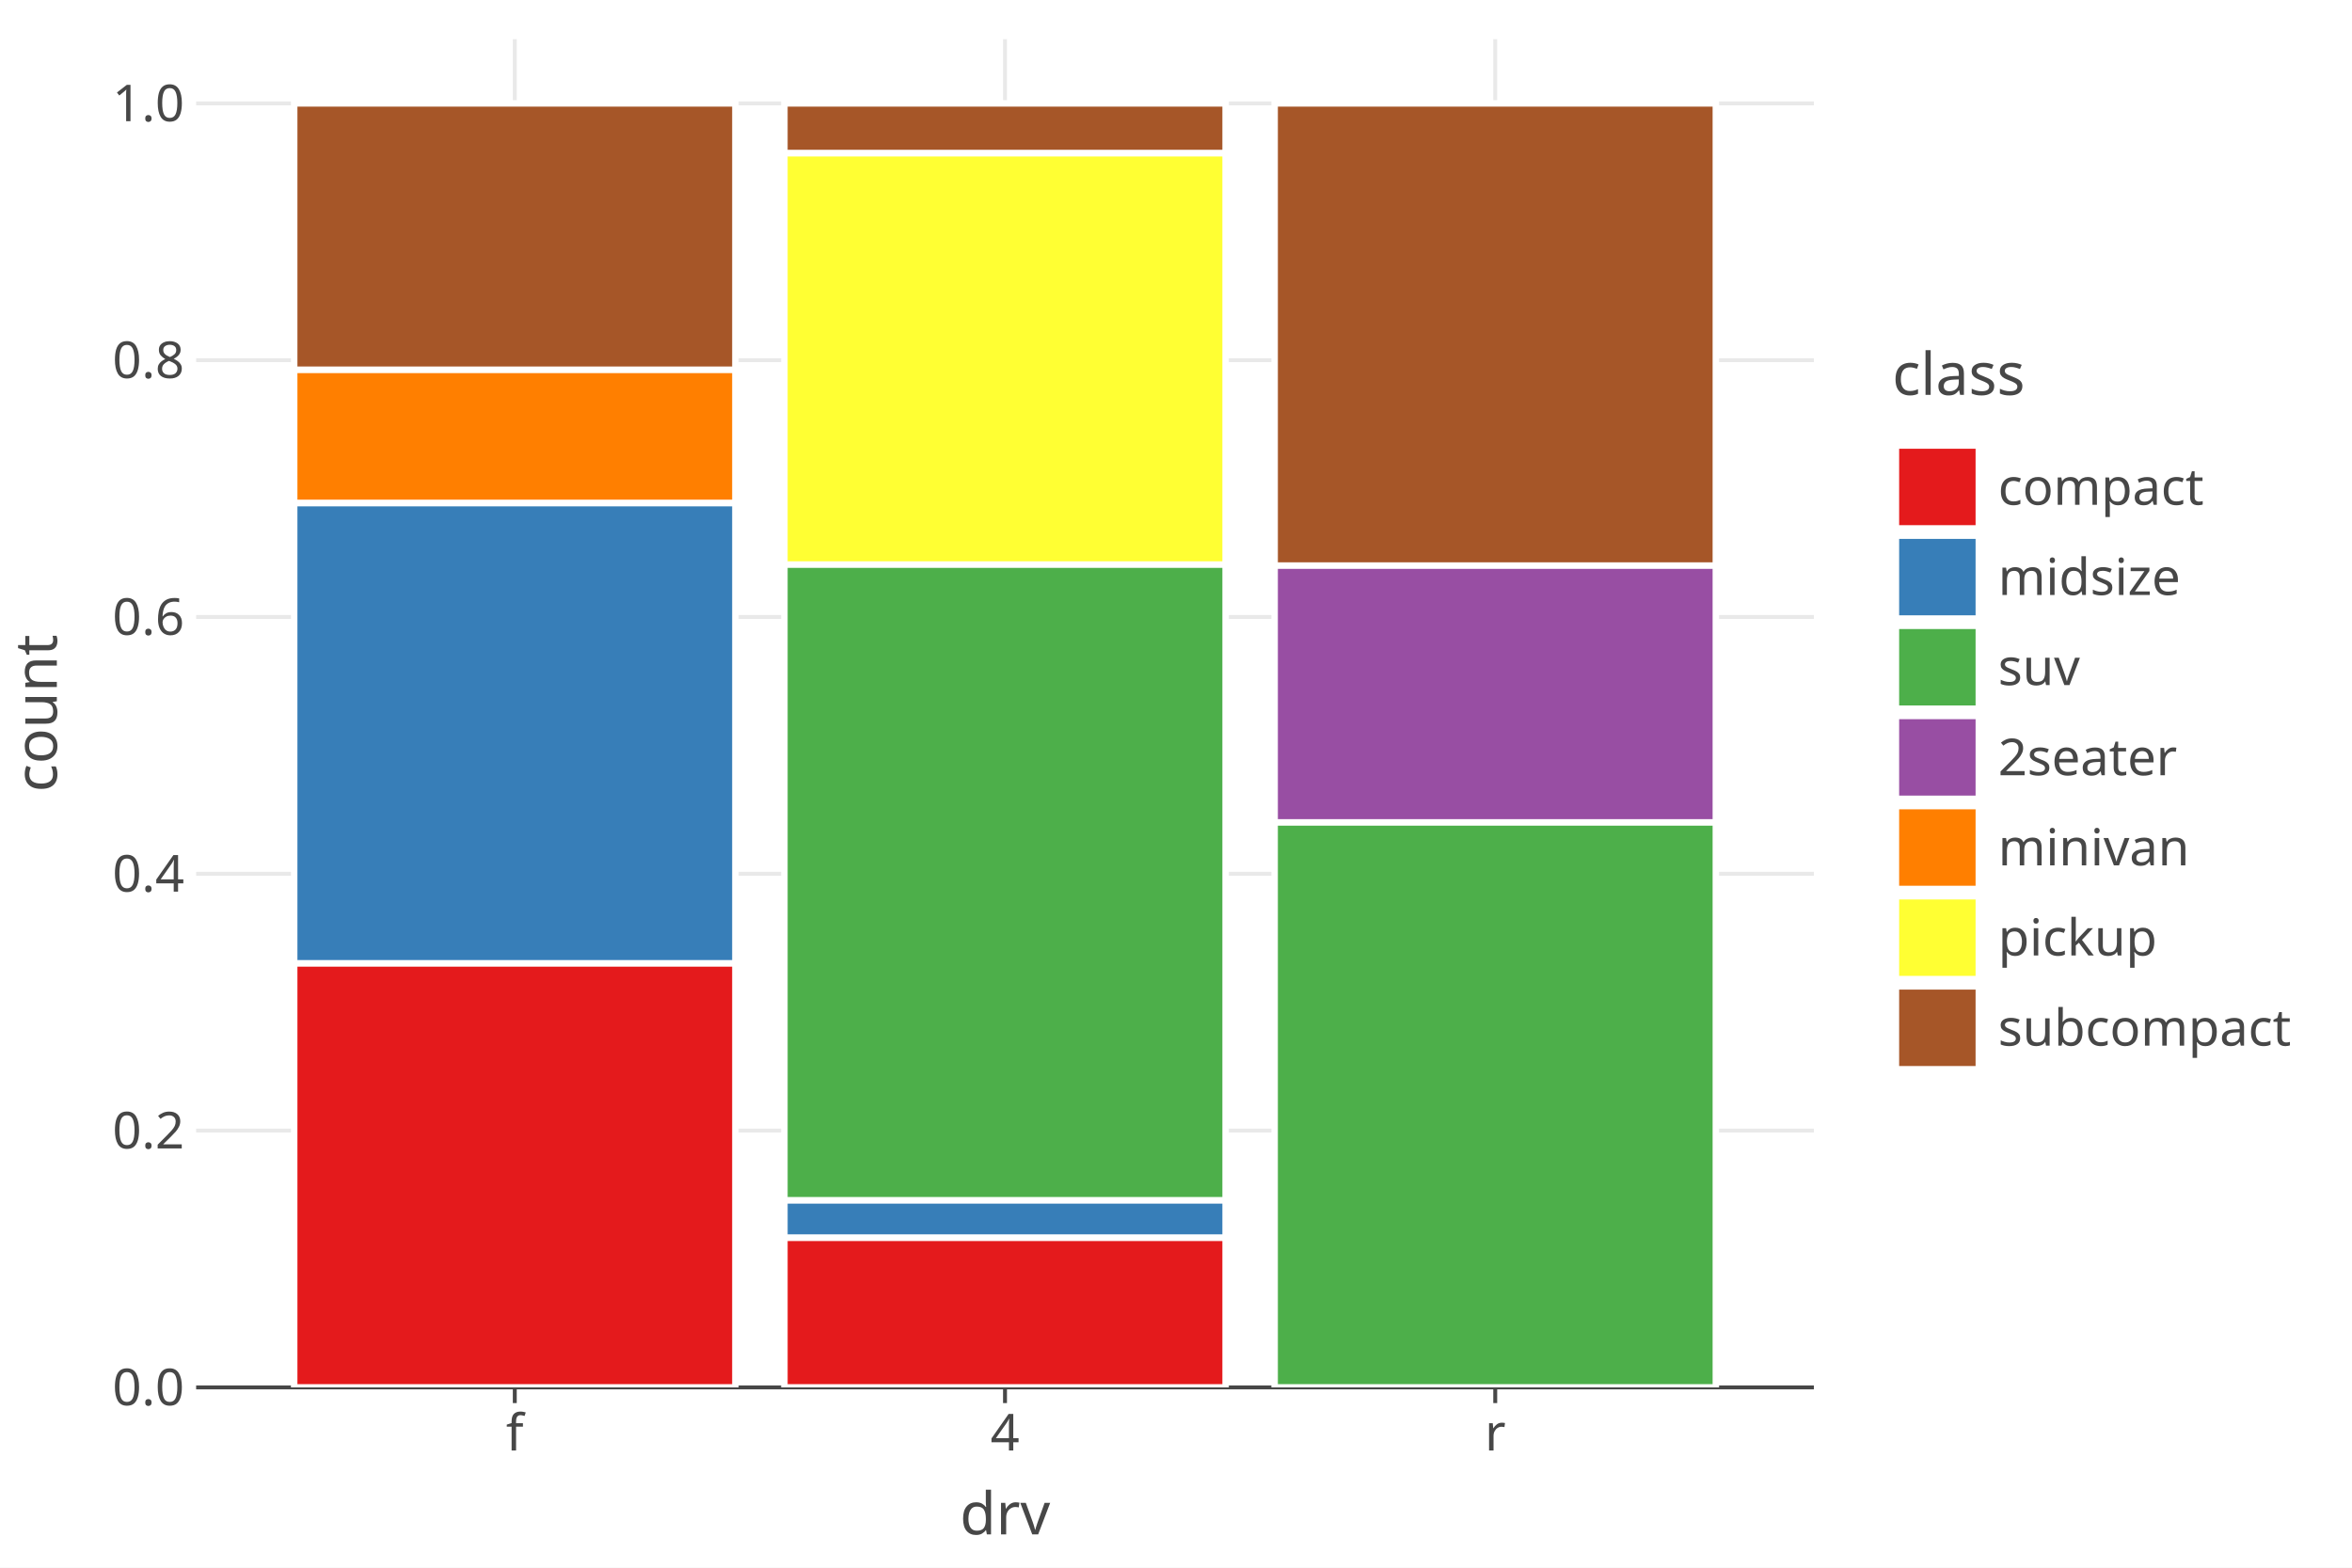
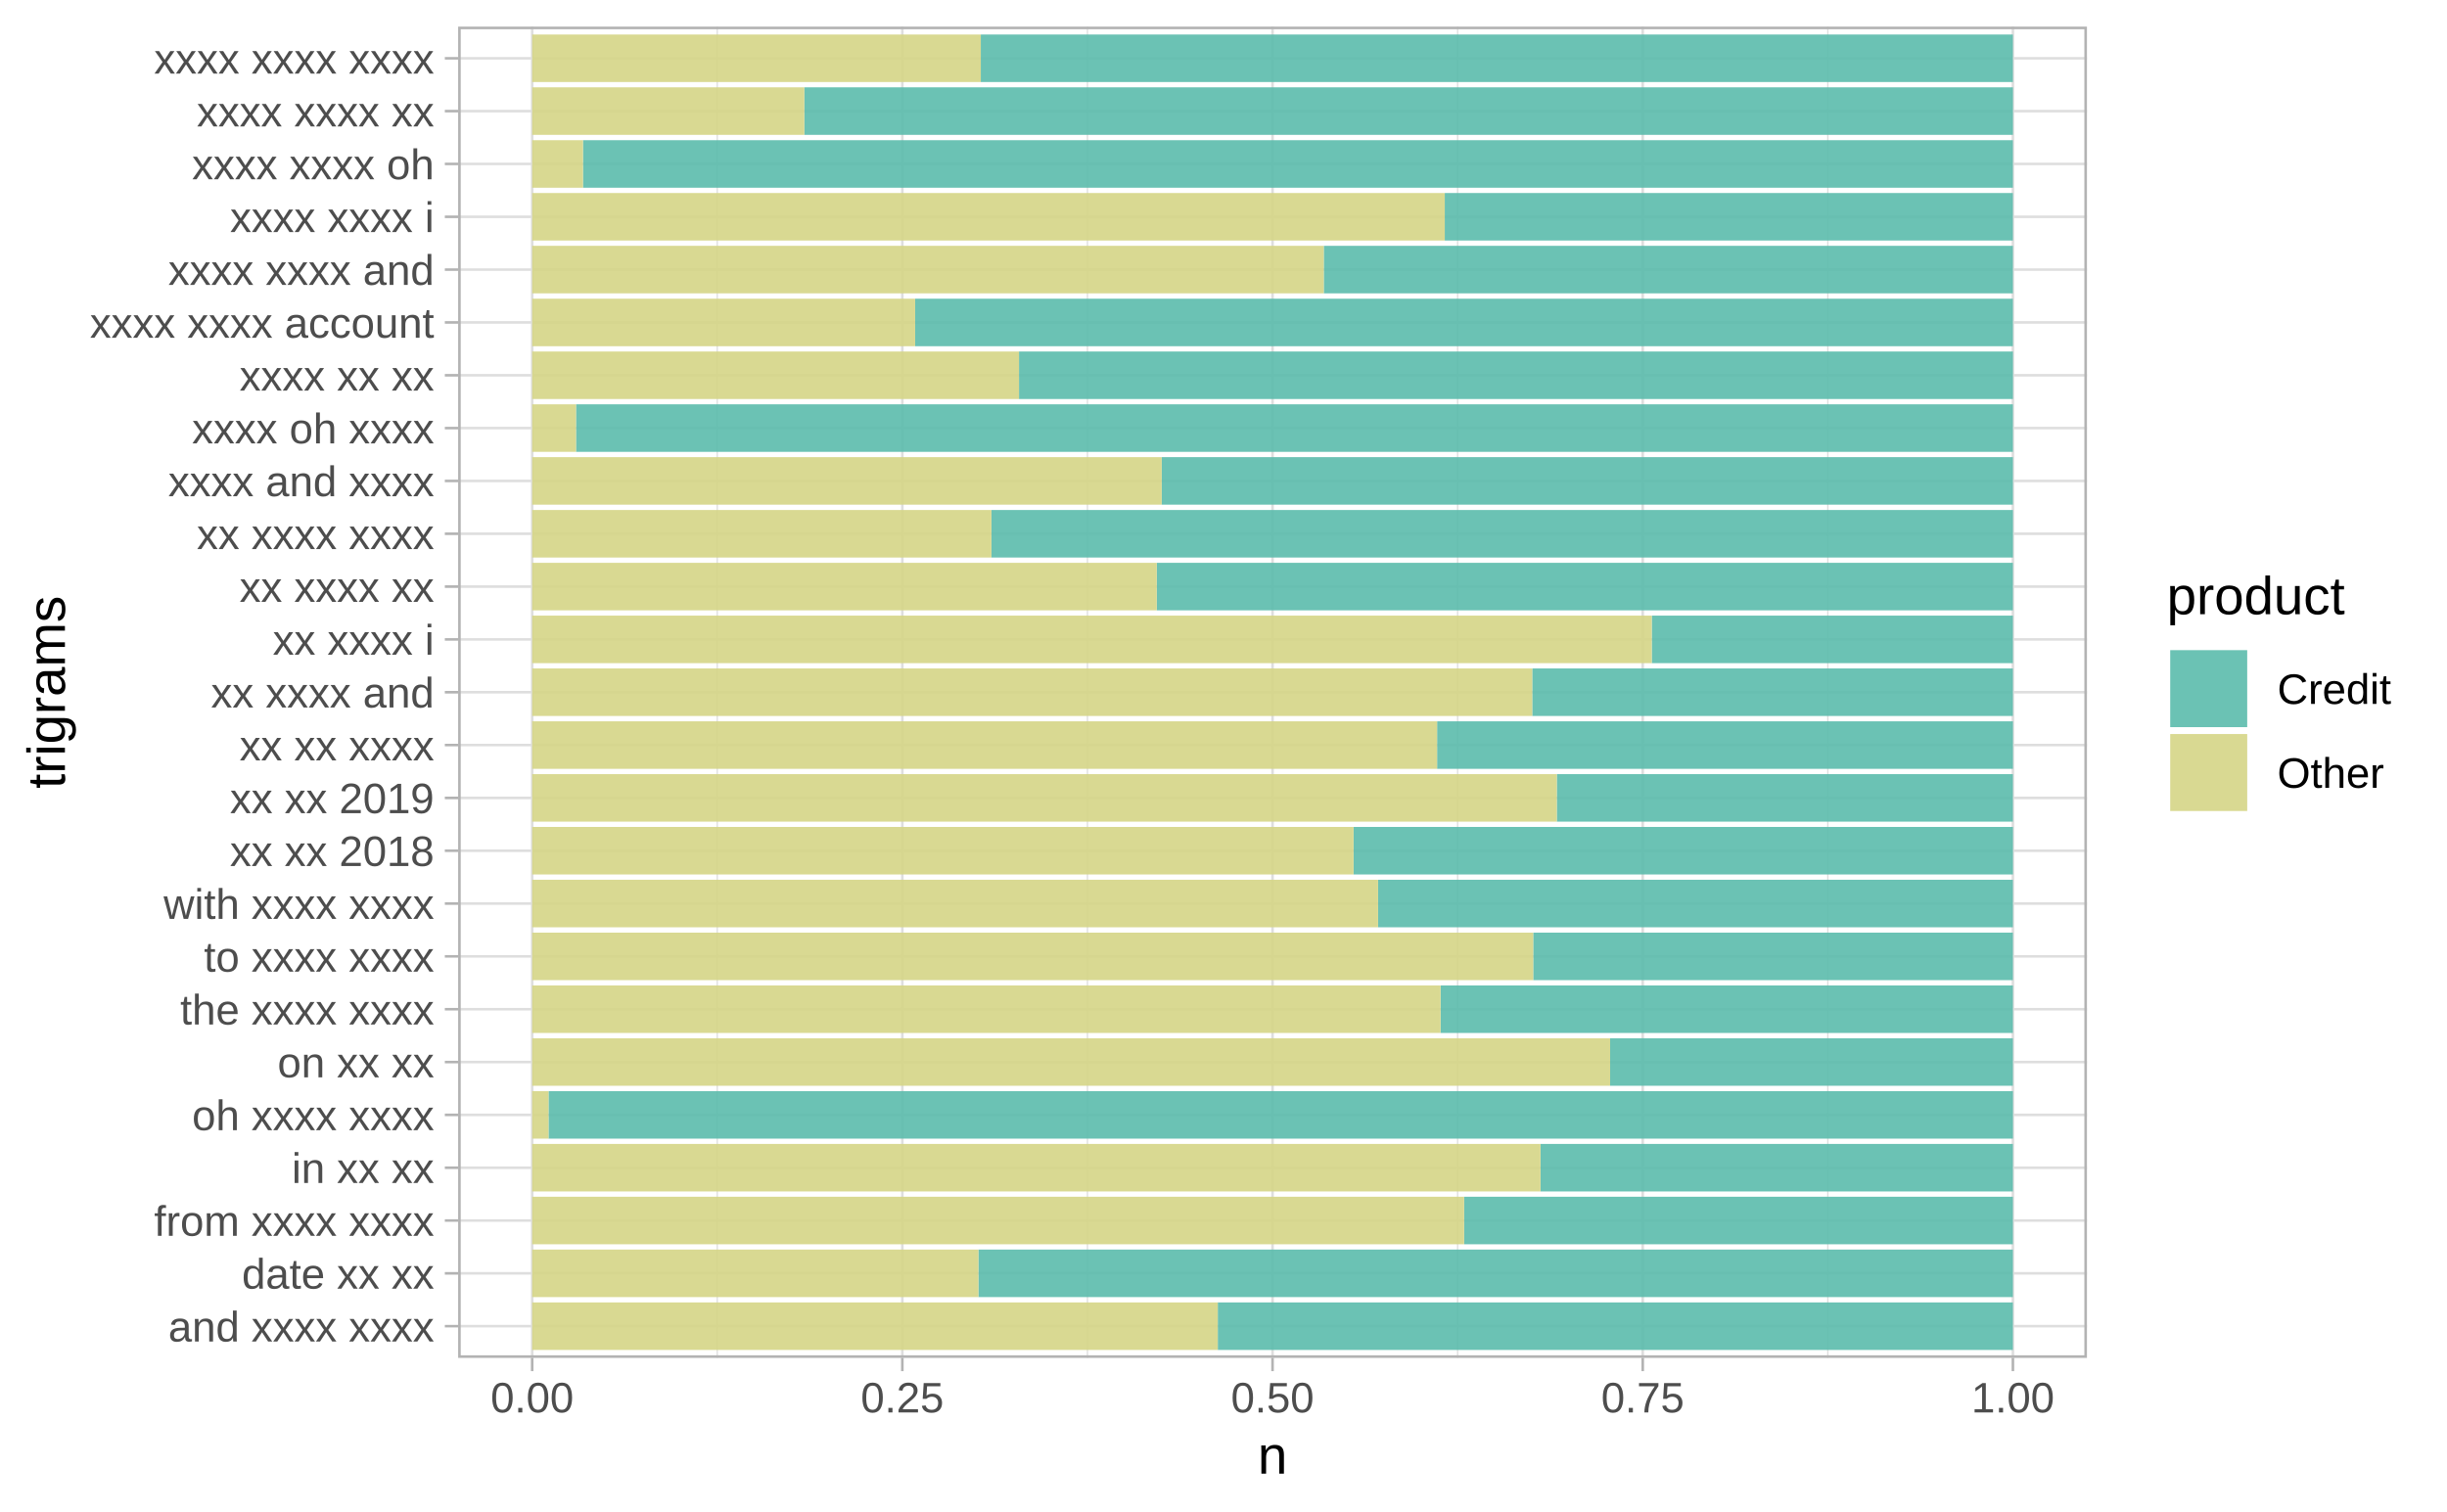
- <svg shape-rendering="geometricPrecision" width="600" height="400" style="font-family:Lucida Grande,sans-serif;user-select:none;-webkit-user-select:none;-moz-user-select:none;-ms-user-select:none;cursor:crosshair">
-   <style>
-     text{text-rendering:optimizeLegibility}#pkVVG4n .axis-text-x,#pkVVG4n .axis-text-y,#pkVVG4n .legend-item{fill:#474747;font-family:Lucida Grande,sans-serif;font-size:13px;font-weight:400;font-style:normal}
-   </style>
-   <g id="pkVVG4n">
-     <path fill-rule="evenodd" fill="#FFF" d="M0 0v400h600V0Z" />
-     <path stroke="#E9E9E9" d="M131.323 354V10m125.058 344V10m125.058 344V10" />
-     <path stroke="#474747" d="M131.323 354v4" />
-     <text class="axis-text-x" text-anchor="middle" dy=".7em" transform="translate(131.323 361)">f</text>
-     <path stroke="#474747" d="M256.381 354v4" />
-     <text class="axis-text-x" text-anchor="middle" dy=".7em" transform="translate(256.381 361)">4</text>
-     <path stroke="#474747" d="M381.439 354v4" />
-     <text class="axis-text-x" text-anchor="middle" dy=".7em" transform="translate(381.439 361)">r</text>
-     <path stroke="#474747" d="M50.035 354h412.691" />
-     <path stroke="#E9E9E9" d="M50.035 288.476h412.691M50.035 222.952h412.691M50.035 157.429h412.691M50.035 91.905h412.691M50.035 26.381h412.691" />
-     <text class="axis-text-y" text-anchor="end" dy=".35em" transform="translate(47.035 354)">0.0</text>
-     <text class="axis-text-y" text-anchor="end" dy=".35em" transform="translate(47.035 288.476)">0.2</text>
-     <text class="axis-text-y" text-anchor="end" dy=".35em" transform="translate(47.035 222.952)">0.4</text>
-     <text class="axis-text-y" text-anchor="end" dy=".35em" transform="translate(47.035 157.429)">0.6</text>
-     <text class="axis-text-y" text-anchor="end" dy=".35em" transform="translate(47.035 91.905)">0.8</text>
-     <text class="axis-text-y" text-anchor="end" dy=".35em" transform="translate(47.035 26.381)">1.0</text>
-     <g transform="translate(50.035 10)" clip-path="url(#cLd50mY)">
-       <defs>
-         <clipPath id="cLd50mY">
-           <path d="M0 0h412.691v344H0z" />
-         </clipPath>
-       </defs>
-       <path stroke="#FFF" fill="#A65628" stroke-width="1.65" d="M150.07 16.381h112.552v12.723H150.07zm-125.058 0h112.552v67.996H25.012zm250.115 0h112.552v117.943H275.127z" />
-       <path stroke="#FFF" fill="#FF3" stroke-width="1.65" d="M150.07 29.104h112.552v104.965H150.07z" />
-       <path stroke="#FFF" fill="#FF7F00" stroke-width="1.65" d="M25.012 84.377h112.552v33.998H25.012z" />
-       <path stroke="#FFF" fill="#984EA3" stroke-width="1.65" d="M275.127 134.324h112.552v65.524H275.127z" />
-       <path stroke="#FFF" fill="#4DAF4A" stroke-width="1.65" d="M150.07 134.069h112.552v162.219H150.07zm125.057 65.779h112.552V344H275.127z" />
-       <path stroke="#FFF" fill="#377EB8" stroke-width="1.65" d="M25.012 118.376h112.552v117.448H25.012zM150.07 296.288h112.552v9.542H150.07z" />
-       <path stroke="#FFF" fill="#E41A1C" stroke-width="1.65" d="M150.07 305.831h112.552V344H150.07zM25.012 235.824h112.552V344H25.012z" />
-     </g>
-     <text text-anchor="middle" style="fill:#474747;font-family:Lucida Grande,sans-serif;font-size:15px;font-weight:400;font-style:normal" transform="rotate(-90 98.25 83.75)">count</text>
-     <text text-anchor="middle" style="fill:#474747;font-family:Lucida Grande,sans-serif;font-size:15px;font-weight:400;font-style:normal" transform="translate(256.38 391.5)">drv</text>
-     <path stroke="#474747" stroke-width="0" fill="#FFF" d="M477.726 85.25H595v193.5H477.726z" />
-     <text style="fill:#474747;font-family:Lucida Grande,sans-serif;font-size:15px;font-weight:400;font-style:normal" transform="translate(482.726 100.75)">class</text>
-     <path stroke-width="0" fill="#FFF" d="M482.726 112.75h23v23h-23z" />
-     <path stroke="#FFF" fill="#E41A1C" stroke-width="1.5" d="M483.726 113.75h21v21h-21z" />
-     <path stroke="#FFF" fill-opacity="0" d="M482.726 112.75h23v23h-23z" />
-     <text class="legend-item" transform="translate(509.716 128.8)">compact</text>
-     <path stroke-width="0" fill="#FFF" d="M482.726 135.75h23v23h-23z" />
-     <path stroke="#FFF" fill="#377EB8" stroke-width="1.5" d="M483.726 136.75h21v21h-21z" />
-     <path stroke="#FFF" fill-opacity="0" d="M482.726 135.75h23v23h-23z" />
-     <text class="legend-item" transform="translate(509.716 151.8)">midsize</text>
-     <path stroke-width="0" fill="#FFF" d="M482.726 158.75h23v23h-23z" />
-     <path stroke="#FFF" fill="#4DAF4A" stroke-width="1.5" d="M483.726 159.75h21v21h-21z" />
-     <path stroke="#FFF" fill-opacity="0" d="M482.726 158.75h23v23h-23z" />
-     <text class="legend-item" transform="translate(509.716 174.8)">suv</text>
-     <path stroke-width="0" fill="#FFF" d="M482.726 181.75h23v23h-23z" />
-     <path stroke="#FFF" fill="#984EA3" stroke-width="1.5" d="M483.726 182.75h21v21h-21z" />
-     <path stroke="#FFF" fill-opacity="0" d="M482.726 181.75h23v23h-23z" />
-     <text class="legend-item" transform="translate(509.716 197.8)">2seater</text>
-     <path stroke-width="0" fill="#FFF" d="M482.726 204.75h23v23h-23z" />
-     <path stroke="#FFF" fill="#FF7F00" stroke-width="1.5" d="M483.726 205.75h21v21h-21z" />
-     <path stroke="#FFF" fill-opacity="0" d="M482.726 204.75h23v23h-23z" />
-     <text class="legend-item" transform="translate(509.716 220.8)">minivan</text>
-     <path stroke-width="0" fill="#FFF" d="M482.726 227.75h23v23h-23z" />
-     <path stroke="#FFF" fill="#FF3" stroke-width="1.5" d="M483.726 228.75h21v21h-21z" />
-     <path stroke="#FFF" fill-opacity="0" d="M482.726 227.75h23v23h-23z" />
-     <text class="legend-item" transform="translate(509.716 243.8)">pickup</text>
-     <path stroke-width="0" fill="#FFF" d="M482.726 250.75h23v23h-23z" />
-     <path stroke="#FFF" fill="#A65628" stroke-width="1.5" d="M483.726 251.75h21v21h-21z" />
-     <path stroke="#FFF" fill-opacity="0" d="M482.726 250.75h23v23h-23z" />
-     <text class="legend-item" transform="translate(509.716 266.8)">subcompact</text>
-     <path fill-opacity="0" stroke="#474747" stroke-width="0" d="M0 0v400h600V0Z" />
+ <svg xmlns="http://www.w3.org/2000/svg" class="svglite" width="504.00pt" height="311.47pt" viewBox="0 0 504.00 311.47">
+   <defs>
+     <style type="text/css">
+       
+     .svglite line, .svglite polyline, .svglite polygon, .svglite path, .svglite rect, .svglite circle {
+       fill: none;
+       stroke: #000000;
+       stroke-linecap: round;
+       stroke-linejoin: round;
+       stroke-miterlimit: 10.00;
+     }
+     .svglite text {
+       white-space: pre;
+     }
+   
+     </style>
+   </defs>
+   <rect width="100%" height="100%" style="stroke: none; fill: #FFFFFF;" />
+   <defs>
+     <clipPath id="cpMC4wMHw1MDQuMDB8MC4wMHwzMTEuNDc=">
+       <rect x="0.00" y="0.00" width="504.00" height="311.47" />
+     </clipPath>
+   </defs>
+   <g clip-path="url(#cpMC4wMHw1MDQuMDB8MC4wMHwzMTEuNDc=)">
+     <rect x="0.00" y="0.00" width="504.00" height="311.47" style="stroke-width: 1.07; stroke: #FFFFFF; fill: #FFFFFF;" />
  </g>
-   <g id="dfs6sLG">
-     <g />
-     <g />
+   <defs>
+     <clipPath id="cpOTQuMzZ8NDI5Ljg0fDUuNDh8Mjc5Ljcy">
+       <rect x="94.36" y="5.48" width="335.48" height="274.24" />
+     </clipPath>
+   </defs>
+   <g clip-path="url(#cpOTQuMzZ8NDI5Ljg0fDUuNDh8Mjc5Ljcy)">
+     <rect x="94.36" y="5.48" width="335.48" height="274.24" style="stroke-width: 1.07; stroke: none; fill: #FFFFFF;" />
+     <polyline points="147.73,279.72 147.73,5.48 " style="stroke-width: 0.27; stroke: #DEDEDE; stroke-linecap: butt;" />
+     <polyline points="223.98,279.72 223.98,5.48 " style="stroke-width: 0.27; stroke: #DEDEDE; stroke-linecap: butt;" />
+     <polyline points="300.22,279.72 300.22,5.48 " style="stroke-width: 0.27; stroke: #DEDEDE; stroke-linecap: butt;" />
+     <polyline points="376.47,279.72 376.47,5.48 " style="stroke-width: 0.27; stroke: #DEDEDE; stroke-linecap: butt;" />
+     <polyline points="94.36,273.19 429.84,273.19 " style="stroke-width: 0.53; stroke: #DEDEDE; stroke-linecap: butt;" />
+     <polyline points="94.36,262.31 429.84,262.31 " style="stroke-width: 0.53; stroke: #DEDEDE; stroke-linecap: butt;" />
+     <polyline points="94.36,251.43 429.84,251.43 " style="stroke-width: 0.53; stroke: #DEDEDE; stroke-linecap: butt;" />
+     <polyline points="94.36,240.55 429.84,240.55 " style="stroke-width: 0.53; stroke: #DEDEDE; stroke-linecap: butt;" />
+     <polyline points="94.36,229.66 429.84,229.66 " style="stroke-width: 0.53; stroke: #DEDEDE; stroke-linecap: butt;" />
+     <polyline points="94.36,218.78 429.84,218.78 " style="stroke-width: 0.53; stroke: #DEDEDE; stroke-linecap: butt;" />
+     <polyline points="94.36,207.90 429.84,207.90 " style="stroke-width: 0.53; stroke: #DEDEDE; stroke-linecap: butt;" />
+     <polyline points="94.36,197.01 429.84,197.01 " style="stroke-width: 0.53; stroke: #DEDEDE; stroke-linecap: butt;" />
+     <polyline points="94.36,186.13 429.84,186.13 " style="stroke-width: 0.53; stroke: #DEDEDE; stroke-linecap: butt;" />
+     <polyline points="94.36,175.25 429.84,175.25 " style="stroke-width: 0.53; stroke: #DEDEDE; stroke-linecap: butt;" />
+     <polyline points="94.36,164.37 429.84,164.37 " style="stroke-width: 0.53; stroke: #DEDEDE; stroke-linecap: butt;" />
+     <polyline points="94.36,153.48 429.84,153.48 " style="stroke-width: 0.53; stroke: #DEDEDE; stroke-linecap: butt;" />
+     <polyline points="94.36,142.60 429.84,142.60 " style="stroke-width: 0.53; stroke: #DEDEDE; stroke-linecap: butt;" />
+     <polyline points="94.36,131.72 429.84,131.72 " style="stroke-width: 0.53; stroke: #DEDEDE; stroke-linecap: butt;" />
+     <polyline points="94.36,120.84 429.84,120.84 " style="stroke-width: 0.53; stroke: #DEDEDE; stroke-linecap: butt;" />
+     <polyline points="94.36,109.95 429.84,109.95 " style="stroke-width: 0.53; stroke: #DEDEDE; stroke-linecap: butt;" />
+     <polyline points="94.36,99.07 429.84,99.07 " style="stroke-width: 0.53; stroke: #DEDEDE; stroke-linecap: butt;" />
+     <polyline points="94.36,88.19 429.84,88.19 " style="stroke-width: 0.53; stroke: #DEDEDE; stroke-linecap: butt;" />
+     <polyline points="94.36,77.31 429.84,77.31 " style="stroke-width: 0.53; stroke: #DEDEDE; stroke-linecap: butt;" />
+     <polyline points="94.36,66.42 429.84,66.42 " style="stroke-width: 0.53; stroke: #DEDEDE; stroke-linecap: butt;" />
+     <polyline points="94.36,55.54 429.84,55.54 " style="stroke-width: 0.53; stroke: #DEDEDE; stroke-linecap: butt;" />
+     <polyline points="94.36,44.66 429.84,44.66 " style="stroke-width: 0.53; stroke: #DEDEDE; stroke-linecap: butt;" />
+     <polyline points="94.36,33.77 429.84,33.77 " style="stroke-width: 0.53; stroke: #DEDEDE; stroke-linecap: butt;" />
+     <polyline points="94.36,22.89 429.84,22.89 " style="stroke-width: 0.53; stroke: #DEDEDE; stroke-linecap: butt;" />
+     <polyline points="94.36,12.01 429.84,12.01 " style="stroke-width: 0.53; stroke: #DEDEDE; stroke-linecap: butt;" />
+     <polyline points="109.61,279.72 109.61,5.48 " style="stroke-width: 0.53; stroke: #DEDEDE; stroke-linecap: butt;" />
+     <polyline points="185.85,279.72 185.85,5.48 " style="stroke-width: 0.53; stroke: #DEDEDE; stroke-linecap: butt;" />
+     <polyline points="262.10,279.72 262.10,5.48 " style="stroke-width: 0.53; stroke: #DEDEDE; stroke-linecap: butt;" />
+     <polyline points="338.35,279.72 338.35,5.48 " style="stroke-width: 0.53; stroke: #DEDEDE; stroke-linecap: butt;" />
+     <polyline points="414.59,279.72 414.59,5.48 " style="stroke-width: 0.53; stroke: #DEDEDE; stroke-linecap: butt;" />
+     <rect x="250.82" y="268.30" width="163.77" height="9.79" style="stroke-width: 1.07; stroke: none; stroke-linecap: square; stroke-linejoin: miter; fill: #5BBCAC; fill-opacity: 0.90;" />
+     <rect x="109.61" y="268.30" width="141.21" height="9.79" style="stroke-width: 1.07; stroke: none; stroke-linecap: square; stroke-linejoin: miter; fill: #D5D587; fill-opacity: 0.90;" />
+     <rect x="201.52" y="257.41" width="213.07" height="9.79" style="stroke-width: 1.07; stroke: none; stroke-linecap: square; stroke-linejoin: miter; fill: #5BBCAC; fill-opacity: 0.90;" />
+     <rect x="109.61" y="257.41" width="91.91" height="9.79" style="stroke-width: 1.07; stroke: none; stroke-linecap: square; stroke-linejoin: miter; fill: #D5D587; fill-opacity: 0.90;" />
+     <rect x="301.56" y="246.53" width="113.03" height="9.79" style="stroke-width: 1.07; stroke: none; stroke-linecap: square; stroke-linejoin: miter; fill: #5BBCAC; fill-opacity: 0.90;" />
+     <rect x="109.61" y="246.53" width="191.95" height="9.79" style="stroke-width: 1.07; stroke: none; stroke-linecap: square; stroke-linejoin: miter; fill: #D5D587; fill-opacity: 0.90;" />
+     <rect x="317.29" y="235.65" width="97.30" height="9.79" style="stroke-width: 1.07; stroke: none; stroke-linecap: square; stroke-linejoin: miter; fill: #5BBCAC; fill-opacity: 0.90;" />
+     <rect x="109.61" y="235.65" width="207.68" height="9.79" style="stroke-width: 1.07; stroke: none; stroke-linecap: square; stroke-linejoin: miter; fill: #D5D587; fill-opacity: 0.90;" />
+     <rect x="112.98" y="224.77" width="301.62" height="9.79" style="stroke-width: 1.07; stroke: none; stroke-linecap: square; stroke-linejoin: miter; fill: #5BBCAC; fill-opacity: 0.90;" />
+     <rect x="109.61" y="224.77" width="3.37" height="9.79" style="stroke-width: 1.07; stroke: none; stroke-linecap: square; stroke-linejoin: miter; fill: #D5D587; fill-opacity: 0.90;" />
+     <rect x="331.63" y="213.88" width="82.96" height="9.79" style="stroke-width: 1.07; stroke: none; stroke-linecap: square; stroke-linejoin: miter; fill: #5BBCAC; fill-opacity: 0.90;" />
+     <rect x="109.61" y="213.88" width="222.02" height="9.79" style="stroke-width: 1.07; stroke: none; stroke-linecap: square; stroke-linejoin: miter; fill: #D5D587; fill-opacity: 0.90;" />
+     <rect x="296.71" y="203.00" width="117.88" height="9.79" style="stroke-width: 1.07; stroke: none; stroke-linecap: square; stroke-linejoin: miter; fill: #5BBCAC; fill-opacity: 0.90;" />
+     <rect x="109.61" y="203.00" width="187.10" height="9.79" style="stroke-width: 1.07; stroke: none; stroke-linecap: square; stroke-linejoin: miter; fill: #D5D587; fill-opacity: 0.90;" />
+     <rect x="315.79" y="192.12" width="98.80" height="9.79" style="stroke-width: 1.07; stroke: none; stroke-linecap: square; stroke-linejoin: miter; fill: #5BBCAC; fill-opacity: 0.90;" />
+     <rect x="109.61" y="192.12" width="206.18" height="9.79" style="stroke-width: 1.07; stroke: none; stroke-linecap: square; stroke-linejoin: miter; fill: #D5D587; fill-opacity: 0.90;" />
+     <rect x="283.84" y="181.23" width="130.75" height="9.79" style="stroke-width: 1.07; stroke: none; stroke-linecap: square; stroke-linejoin: miter; fill: #5BBCAC; fill-opacity: 0.90;" />
+     <rect x="109.61" y="181.23" width="174.23" height="9.79" style="stroke-width: 1.07; stroke: none; stroke-linecap: square; stroke-linejoin: miter; fill: #D5D587; fill-opacity: 0.90;" />
+     <rect x="278.78" y="170.35" width="135.82" height="9.79" style="stroke-width: 1.07; stroke: none; stroke-linecap: square; stroke-linejoin: miter; fill: #5BBCAC; fill-opacity: 0.90;" />
+     <rect x="109.61" y="170.35" width="169.17" height="9.79" style="stroke-width: 1.07; stroke: none; stroke-linecap: square; stroke-linejoin: miter; fill: #D5D587; fill-opacity: 0.90;" />
+     <rect x="320.65" y="159.47" width="93.94" height="9.79" style="stroke-width: 1.07; stroke: none; stroke-linecap: square; stroke-linejoin: miter; fill: #5BBCAC; fill-opacity: 0.90;" />
+     <rect x="109.61" y="159.47" width="211.04" height="9.79" style="stroke-width: 1.07; stroke: none; stroke-linecap: square; stroke-linejoin: miter; fill: #D5D587; fill-opacity: 0.90;" />
+     <rect x="295.99" y="148.59" width="118.61" height="9.79" style="stroke-width: 1.07; stroke: none; stroke-linecap: square; stroke-linejoin: miter; fill: #5BBCAC; fill-opacity: 0.90;" />
+     <rect x="109.61" y="148.59" width="186.38" height="9.79" style="stroke-width: 1.07; stroke: none; stroke-linecap: square; stroke-linejoin: miter; fill: #D5D587; fill-opacity: 0.90;" />
+     <rect x="315.59" y="137.70" width="99.00" height="9.79" style="stroke-width: 1.07; stroke: none; stroke-linecap: square; stroke-linejoin: miter; fill: #5BBCAC; fill-opacity: 0.90;" />
+     <rect x="109.61" y="137.70" width="205.98" height="9.79" style="stroke-width: 1.07; stroke: none; stroke-linecap: square; stroke-linejoin: miter; fill: #D5D587; fill-opacity: 0.90;" />
+     <rect x="340.21" y="126.82" width="74.38" height="9.79" style="stroke-width: 1.07; stroke: none; stroke-linecap: square; stroke-linejoin: miter; fill: #5BBCAC; fill-opacity: 0.90;" />
+     <rect x="109.61" y="126.82" width="230.60" height="9.79" style="stroke-width: 1.07; stroke: none; stroke-linecap: square; stroke-linejoin: miter; fill: #D5D587; fill-opacity: 0.90;" />
+     <rect x="238.25" y="115.94" width="176.34" height="9.79" style="stroke-width: 1.07; stroke: none; stroke-linecap: square; stroke-linejoin: miter; fill: #5BBCAC; fill-opacity: 0.90;" />
+     <rect x="109.61" y="115.94" width="128.64" height="9.79" style="stroke-width: 1.07; stroke: none; stroke-linecap: square; stroke-linejoin: miter; fill: #D5D587; fill-opacity: 0.90;" />
+     <rect x="204.20" y="105.06" width="210.40" height="9.79" style="stroke-width: 1.07; stroke: none; stroke-linecap: square; stroke-linejoin: miter; fill: #5BBCAC; fill-opacity: 0.90;" />
+     <rect x="109.61" y="105.06" width="94.59" height="9.79" style="stroke-width: 1.07; stroke: none; stroke-linecap: square; stroke-linejoin: miter; fill: #D5D587; fill-opacity: 0.90;" />
+     <rect x="239.27" y="94.17" width="175.32" height="9.79" style="stroke-width: 1.07; stroke: none; stroke-linecap: square; stroke-linejoin: miter; fill: #5BBCAC; fill-opacity: 0.90;" />
+     <rect x="109.61" y="94.17" width="129.66" height="9.79" style="stroke-width: 1.07; stroke: none; stroke-linecap: square; stroke-linejoin: miter; fill: #D5D587; fill-opacity: 0.90;" />
+     <rect x="118.64" y="83.29" width="295.95" height="9.79" style="stroke-width: 1.07; stroke: none; stroke-linecap: square; stroke-linejoin: miter; fill: #5BBCAC; fill-opacity: 0.90;" />
+     <rect x="109.61" y="83.29" width="9.03" height="9.79" style="stroke-width: 1.07; stroke: none; stroke-linecap: square; stroke-linejoin: miter; fill: #D5D587; fill-opacity: 0.90;" />
+     <rect x="209.88" y="72.41" width="204.72" height="9.79" style="stroke-width: 1.07; stroke: none; stroke-linecap: square; stroke-linejoin: miter; fill: #5BBCAC; fill-opacity: 0.90;" />
+     <rect x="109.61" y="72.41" width="100.27" height="9.79" style="stroke-width: 1.07; stroke: none; stroke-linecap: square; stroke-linejoin: miter; fill: #D5D587; fill-opacity: 0.90;" />
+     <rect x="188.49" y="61.53" width="226.10" height="9.79" style="stroke-width: 1.07; stroke: none; stroke-linecap: square; stroke-linejoin: miter; fill: #5BBCAC; fill-opacity: 0.90;" />
+     <rect x="109.61" y="61.53" width="78.88" height="9.79" style="stroke-width: 1.07; stroke: none; stroke-linecap: square; stroke-linejoin: miter; fill: #D5D587; fill-opacity: 0.90;" />
+     <rect x="272.65" y="50.64" width="141.94" height="9.79" style="stroke-width: 1.07; stroke: none; stroke-linecap: square; stroke-linejoin: miter; fill: #5BBCAC; fill-opacity: 0.90;" />
+     <rect x="109.61" y="50.64" width="163.04" height="9.79" style="stroke-width: 1.07; stroke: none; stroke-linecap: square; stroke-linejoin: miter; fill: #D5D587; fill-opacity: 0.90;" />
+     <rect x="297.57" y="39.76" width="117.02" height="9.79" style="stroke-width: 1.07; stroke: none; stroke-linecap: square; stroke-linejoin: miter; fill: #5BBCAC; fill-opacity: 0.90;" />
+     <rect x="109.61" y="39.76" width="187.96" height="9.79" style="stroke-width: 1.07; stroke: none; stroke-linecap: square; stroke-linejoin: miter; fill: #D5D587; fill-opacity: 0.90;" />
+     <rect x="120.07" y="28.88" width="294.52" height="9.79" style="stroke-width: 1.07; stroke: none; stroke-linecap: square; stroke-linejoin: miter; fill: #5BBCAC; fill-opacity: 0.90;" />
+     <rect x="109.61" y="28.88" width="10.46" height="9.79" style="stroke-width: 1.07; stroke: none; stroke-linecap: square; stroke-linejoin: miter; fill: #D5D587; fill-opacity: 0.90;" />
+     <rect x="165.66" y="17.99" width="248.94" height="9.79" style="stroke-width: 1.07; stroke: none; stroke-linecap: square; stroke-linejoin: miter; fill: #5BBCAC; fill-opacity: 0.90;" />
+     <rect x="109.61" y="17.99" width="56.05" height="9.79" style="stroke-width: 1.07; stroke: none; stroke-linecap: square; stroke-linejoin: miter; fill: #D5D587; fill-opacity: 0.90;" />
+     <rect x="202.01" y="7.11" width="212.58" height="9.79" style="stroke-width: 1.07; stroke: none; stroke-linecap: square; stroke-linejoin: miter; fill: #5BBCAC; fill-opacity: 0.90;" />
+     <rect x="109.61" y="7.11" width="92.40" height="9.79" style="stroke-width: 1.07; stroke: none; stroke-linecap: square; stroke-linejoin: miter; fill: #D5D587; fill-opacity: 0.90;" />
+     <rect x="94.36" y="5.48" width="335.48" height="274.24" style="stroke-width: 1.07; stroke: #B3B3B3;" />
+   </g>
+   <g clip-path="url(#cpMC4wMHw1MDQuMDB8MC4wMHwzMTEuNDc=)">
+     <text x="89.43" y="276.35" text-anchor="end" style="font-size: 8.80px;fill: #4D4D4D; font-family: &quot;Arial&quot;;" textLength="54.76px" lengthAdjust="spacingAndGlyphs">and xxxx xxxx</text>
+     <text x="89.43" y="265.46" text-anchor="end" style="font-size: 8.80px;fill: #4D4D4D; font-family: &quot;Arial&quot;;" textLength="39.61px" lengthAdjust="spacingAndGlyphs">date xx xx</text>
+     <text x="89.43" y="254.58" text-anchor="end" style="font-size: 8.80px;fill: #4D4D4D; font-family: &quot;Arial&quot;;" textLength="57.67px" lengthAdjust="spacingAndGlyphs">from xxxx xxxx</text>
+     <text x="89.43" y="243.70" text-anchor="end" style="font-size: 8.80px;fill: #4D4D4D; font-family: &quot;Arial&quot;;" textLength="29.33px" lengthAdjust="spacingAndGlyphs">in xx xx</text>
+     <text x="89.43" y="232.82" text-anchor="end" style="font-size: 8.80px;fill: #4D4D4D; font-family: &quot;Arial&quot;;" textLength="49.87px" lengthAdjust="spacingAndGlyphs">oh xxxx xxxx</text>
+     <text x="89.43" y="221.93" text-anchor="end" style="font-size: 8.80px;fill: #4D4D4D; font-family: &quot;Arial&quot;;" textLength="32.27px" lengthAdjust="spacingAndGlyphs">on xx xx</text>
+     <text x="89.43" y="211.05" text-anchor="end" style="font-size: 8.80px;fill: #4D4D4D; font-family: &quot;Arial&quot;;" textLength="52.31px" lengthAdjust="spacingAndGlyphs">the xxxx xxxx</text>
+     <text x="89.43" y="200.17" text-anchor="end" style="font-size: 8.80px;fill: #4D4D4D; font-family: &quot;Arial&quot;;" textLength="47.41px" lengthAdjust="spacingAndGlyphs">to xxxx xxxx</text>
+     <text x="89.43" y="189.29" text-anchor="end" style="font-size: 8.80px;fill: #4D4D4D; font-family: &quot;Arial&quot;;" textLength="55.71px" lengthAdjust="spacingAndGlyphs">with xxxx xxxx</text>
+     <text x="89.43" y="178.40" text-anchor="end" style="font-size: 8.80px;fill: #4D4D4D; font-family: &quot;Arial&quot;;" textLength="42.06px" lengthAdjust="spacingAndGlyphs">xx xx 2018</text>
+     <text x="89.43" y="167.52" text-anchor="end" style="font-size: 8.80px;fill: #4D4D4D; font-family: &quot;Arial&quot;;" textLength="42.06px" lengthAdjust="spacingAndGlyphs">xx xx 2019</text>
+     <text x="89.43" y="156.64" text-anchor="end" style="font-size: 8.80px;fill: #4D4D4D; font-family: &quot;Arial&quot;;" textLength="40.08px" lengthAdjust="spacingAndGlyphs">xx xx xxxx</text>
+     <text x="89.43" y="145.75" text-anchor="end" style="font-size: 8.80px;fill: #4D4D4D; font-family: &quot;Arial&quot;;" textLength="45.96px" lengthAdjust="spacingAndGlyphs">xx xxxx and</text>
+     <text x="89.43" y="134.87" text-anchor="end" style="font-size: 8.80px;fill: #4D4D4D; font-family: &quot;Arial&quot;;" textLength="33.23px" lengthAdjust="spacingAndGlyphs">xx xxxx i</text>
+     <text x="89.43" y="123.99" text-anchor="end" style="font-size: 8.80px;fill: #4D4D4D; font-family: &quot;Arial&quot;;" textLength="40.08px" lengthAdjust="spacingAndGlyphs">xx xxxx xx</text>
+     <text x="89.43" y="113.11" text-anchor="end" style="font-size: 8.80px;fill: #4D4D4D; font-family: &quot;Arial&quot;;" textLength="48.87px" lengthAdjust="spacingAndGlyphs">xx xxxx xxxx</text>
+     <text x="89.43" y="102.22" text-anchor="end" style="font-size: 8.80px;fill: #4D4D4D; font-family: &quot;Arial&quot;;" textLength="54.76px" lengthAdjust="spacingAndGlyphs">xxxx and xxxx</text>
+     <text x="89.43" y="91.34" text-anchor="end" style="font-size: 8.80px;fill: #4D4D4D; font-family: &quot;Arial&quot;;" textLength="49.87px" lengthAdjust="spacingAndGlyphs">xxxx oh xxxx</text>
+     <text x="89.43" y="80.46" text-anchor="end" style="font-size: 8.80px;fill: #4D4D4D; font-family: &quot;Arial&quot;;" textLength="40.08px" lengthAdjust="spacingAndGlyphs">xxxx xx xx</text>
+     <text x="89.43" y="69.58" text-anchor="end" style="font-size: 8.80px;fill: #4D4D4D; font-family: &quot;Arial&quot;;" textLength="70.90px" lengthAdjust="spacingAndGlyphs">xxxx xxxx account</text>
+     <text x="89.43" y="58.69" text-anchor="end" style="font-size: 8.80px;fill: #4D4D4D; font-family: &quot;Arial&quot;;" textLength="54.76px" lengthAdjust="spacingAndGlyphs">xxxx xxxx and</text>
+     <text x="89.43" y="47.81" text-anchor="end" style="font-size: 8.80px;fill: #4D4D4D; font-family: &quot;Arial&quot;;" textLength="42.03px" lengthAdjust="spacingAndGlyphs">xxxx xxxx i</text>
+     <text x="89.43" y="36.93" text-anchor="end" style="font-size: 8.80px;fill: #4D4D4D; font-family: &quot;Arial&quot;;" textLength="49.87px" lengthAdjust="spacingAndGlyphs">xxxx xxxx oh</text>
+     <text x="89.43" y="26.05" text-anchor="end" style="font-size: 8.80px;fill: #4D4D4D; font-family: &quot;Arial&quot;;" textLength="48.87px" lengthAdjust="spacingAndGlyphs">xxxx xxxx xx</text>
+     <text x="89.43" y="15.16" text-anchor="end" style="font-size: 8.80px;fill: #4D4D4D; font-family: &quot;Arial&quot;;" textLength="57.67px" lengthAdjust="spacingAndGlyphs">xxxx xxxx xxxx</text>
+     <polyline points="91.62,273.19 94.36,273.19 " style="stroke-width: 0.53; stroke: #B3B3B3; stroke-linecap: butt;" />
+     <polyline points="91.62,262.31 94.36,262.31 " style="stroke-width: 0.53; stroke: #B3B3B3; stroke-linecap: butt;" />
+     <polyline points="91.62,251.43 94.36,251.43 " style="stroke-width: 0.53; stroke: #B3B3B3; stroke-linecap: butt;" />
+     <polyline points="91.62,240.55 94.36,240.55 " style="stroke-width: 0.53; stroke: #B3B3B3; stroke-linecap: butt;" />
+     <polyline points="91.62,229.66 94.36,229.66 " style="stroke-width: 0.53; stroke: #B3B3B3; stroke-linecap: butt;" />
+     <polyline points="91.62,218.78 94.36,218.78 " style="stroke-width: 0.53; stroke: #B3B3B3; stroke-linecap: butt;" />
+     <polyline points="91.62,207.90 94.36,207.90 " style="stroke-width: 0.53; stroke: #B3B3B3; stroke-linecap: butt;" />
+     <polyline points="91.62,197.01 94.36,197.01 " style="stroke-width: 0.53; stroke: #B3B3B3; stroke-linecap: butt;" />
+     <polyline points="91.62,186.13 94.36,186.13 " style="stroke-width: 0.53; stroke: #B3B3B3; stroke-linecap: butt;" />
+     <polyline points="91.62,175.25 94.36,175.25 " style="stroke-width: 0.53; stroke: #B3B3B3; stroke-linecap: butt;" />
+     <polyline points="91.62,164.37 94.36,164.37 " style="stroke-width: 0.53; stroke: #B3B3B3; stroke-linecap: butt;" />
+     <polyline points="91.62,153.48 94.36,153.48 " style="stroke-width: 0.53; stroke: #B3B3B3; stroke-linecap: butt;" />
+     <polyline points="91.62,142.60 94.36,142.60 " style="stroke-width: 0.53; stroke: #B3B3B3; stroke-linecap: butt;" />
+     <polyline points="91.62,131.72 94.36,131.72 " style="stroke-width: 0.53; stroke: #B3B3B3; stroke-linecap: butt;" />
+     <polyline points="91.62,120.84 94.36,120.84 " style="stroke-width: 0.53; stroke: #B3B3B3; stroke-linecap: butt;" />
+     <polyline points="91.62,109.95 94.36,109.95 " style="stroke-width: 0.53; stroke: #B3B3B3; stroke-linecap: butt;" />
+     <polyline points="91.62,99.07 94.36,99.07 " style="stroke-width: 0.53; stroke: #B3B3B3; stroke-linecap: butt;" />
+     <polyline points="91.62,88.19 94.36,88.19 " style="stroke-width: 0.53; stroke: #B3B3B3; stroke-linecap: butt;" />
+     <polyline points="91.62,77.31 94.36,77.31 " style="stroke-width: 0.53; stroke: #B3B3B3; stroke-linecap: butt;" />
+     <polyline points="91.62,66.42 94.36,66.42 " style="stroke-width: 0.53; stroke: #B3B3B3; stroke-linecap: butt;" />
+     <polyline points="91.62,55.54 94.36,55.54 " style="stroke-width: 0.53; stroke: #B3B3B3; stroke-linecap: butt;" />
+     <polyline points="91.62,44.66 94.36,44.66 " style="stroke-width: 0.53; stroke: #B3B3B3; stroke-linecap: butt;" />
+     <polyline points="91.62,33.77 94.36,33.77 " style="stroke-width: 0.53; stroke: #B3B3B3; stroke-linecap: butt;" />
+     <polyline points="91.62,22.89 94.36,22.89 " style="stroke-width: 0.53; stroke: #B3B3B3; stroke-linecap: butt;" />
+     <polyline points="91.62,12.01 94.36,12.01 " style="stroke-width: 0.53; stroke: #B3B3B3; stroke-linecap: butt;" />
+     <polyline points="109.61,282.46 109.61,279.72 " style="stroke-width: 0.53; stroke: #B3B3B3; stroke-linecap: butt;" />
+     <polyline points="185.85,282.46 185.85,279.72 " style="stroke-width: 0.53; stroke: #B3B3B3; stroke-linecap: butt;" />
+     <polyline points="262.10,282.46 262.10,279.72 " style="stroke-width: 0.53; stroke: #B3B3B3; stroke-linecap: butt;" />
+     <polyline points="338.35,282.46 338.35,279.72 " style="stroke-width: 0.53; stroke: #B3B3B3; stroke-linecap: butt;" />
+     <polyline points="414.59,282.46 414.59,279.72 " style="stroke-width: 0.53; stroke: #B3B3B3; stroke-linecap: butt;" />
+     <text x="109.61" y="290.96" text-anchor="middle" style="font-size: 8.80px;fill: #4D4D4D; font-family: &quot;Arial&quot;;" textLength="17.13px" lengthAdjust="spacingAndGlyphs">0.00</text>
+     <text x="185.85" y="290.96" text-anchor="middle" style="font-size: 8.80px;fill: #4D4D4D; font-family: &quot;Arial&quot;;" textLength="17.13px" lengthAdjust="spacingAndGlyphs">0.25</text>
+     <text x="262.10" y="290.96" text-anchor="middle" style="font-size: 8.80px;fill: #4D4D4D; font-family: &quot;Arial&quot;;" textLength="17.13px" lengthAdjust="spacingAndGlyphs">0.50</text>
+     <text x="338.35" y="290.96" text-anchor="middle" style="font-size: 8.80px;fill: #4D4D4D; font-family: &quot;Arial&quot;;" textLength="17.13px" lengthAdjust="spacingAndGlyphs">0.75</text>
+     <text x="414.59" y="290.96" text-anchor="middle" style="font-size: 8.80px;fill: #4D4D4D; font-family: &quot;Arial&quot;;" textLength="17.13px" lengthAdjust="spacingAndGlyphs">1.00</text>
+     <text x="262.10" y="303.57" text-anchor="middle" style="font-size: 11.00px; font-family: &quot;Arial&quot;;" textLength="6.12px" lengthAdjust="spacingAndGlyphs">n</text>
+     <text transform="translate(13.37,142.60) rotate(-90)" text-anchor="middle" style="font-size: 11.00px; font-family: &quot;Arial&quot;;" textLength="39.73px" lengthAdjust="spacingAndGlyphs">trigrams</text>
+     <rect x="440.80" y="111.94" width="57.72" height="61.32" style="stroke-width: 1.07; stroke: none; fill: #FFFFFF;" />
+     <text x="446.28" y="126.53" style="font-size: 11.00px; font-family: &quot;Arial&quot;;" textLength="36.70px" lengthAdjust="spacingAndGlyphs">product</text>
+     <rect x="446.28" y="133.22" width="17.28" height="17.28" style="stroke-width: 1.07; stroke: none; fill: #FFFFFF;" />
+     <rect x="446.99" y="133.93" width="15.86" height="15.86" style="stroke-width: 1.07; stroke: none; stroke-linecap: square; stroke-linejoin: miter; fill: #5BBCAC; fill-opacity: 0.90;" />
+     <rect x="446.28" y="150.50" width="17.28" height="17.28" style="stroke-width: 1.07; stroke: none; fill: #FFFFFF;" />
+     <rect x="446.99" y="151.21" width="15.86" height="15.86" style="stroke-width: 1.07; stroke: none; stroke-linecap: square; stroke-linejoin: miter; fill: #D5D587; fill-opacity: 0.90;" />
+     <text x="469.04" y="145.01" style="font-size: 8.80px; font-family: &quot;Arial&quot;;" textLength="23.46px" lengthAdjust="spacingAndGlyphs">Credit</text>
+     <text x="469.04" y="162.29" style="font-size: 8.80px; font-family: &quot;Arial&quot;;" textLength="22.00px" lengthAdjust="spacingAndGlyphs">Other</text>
  </g>
</svg>
